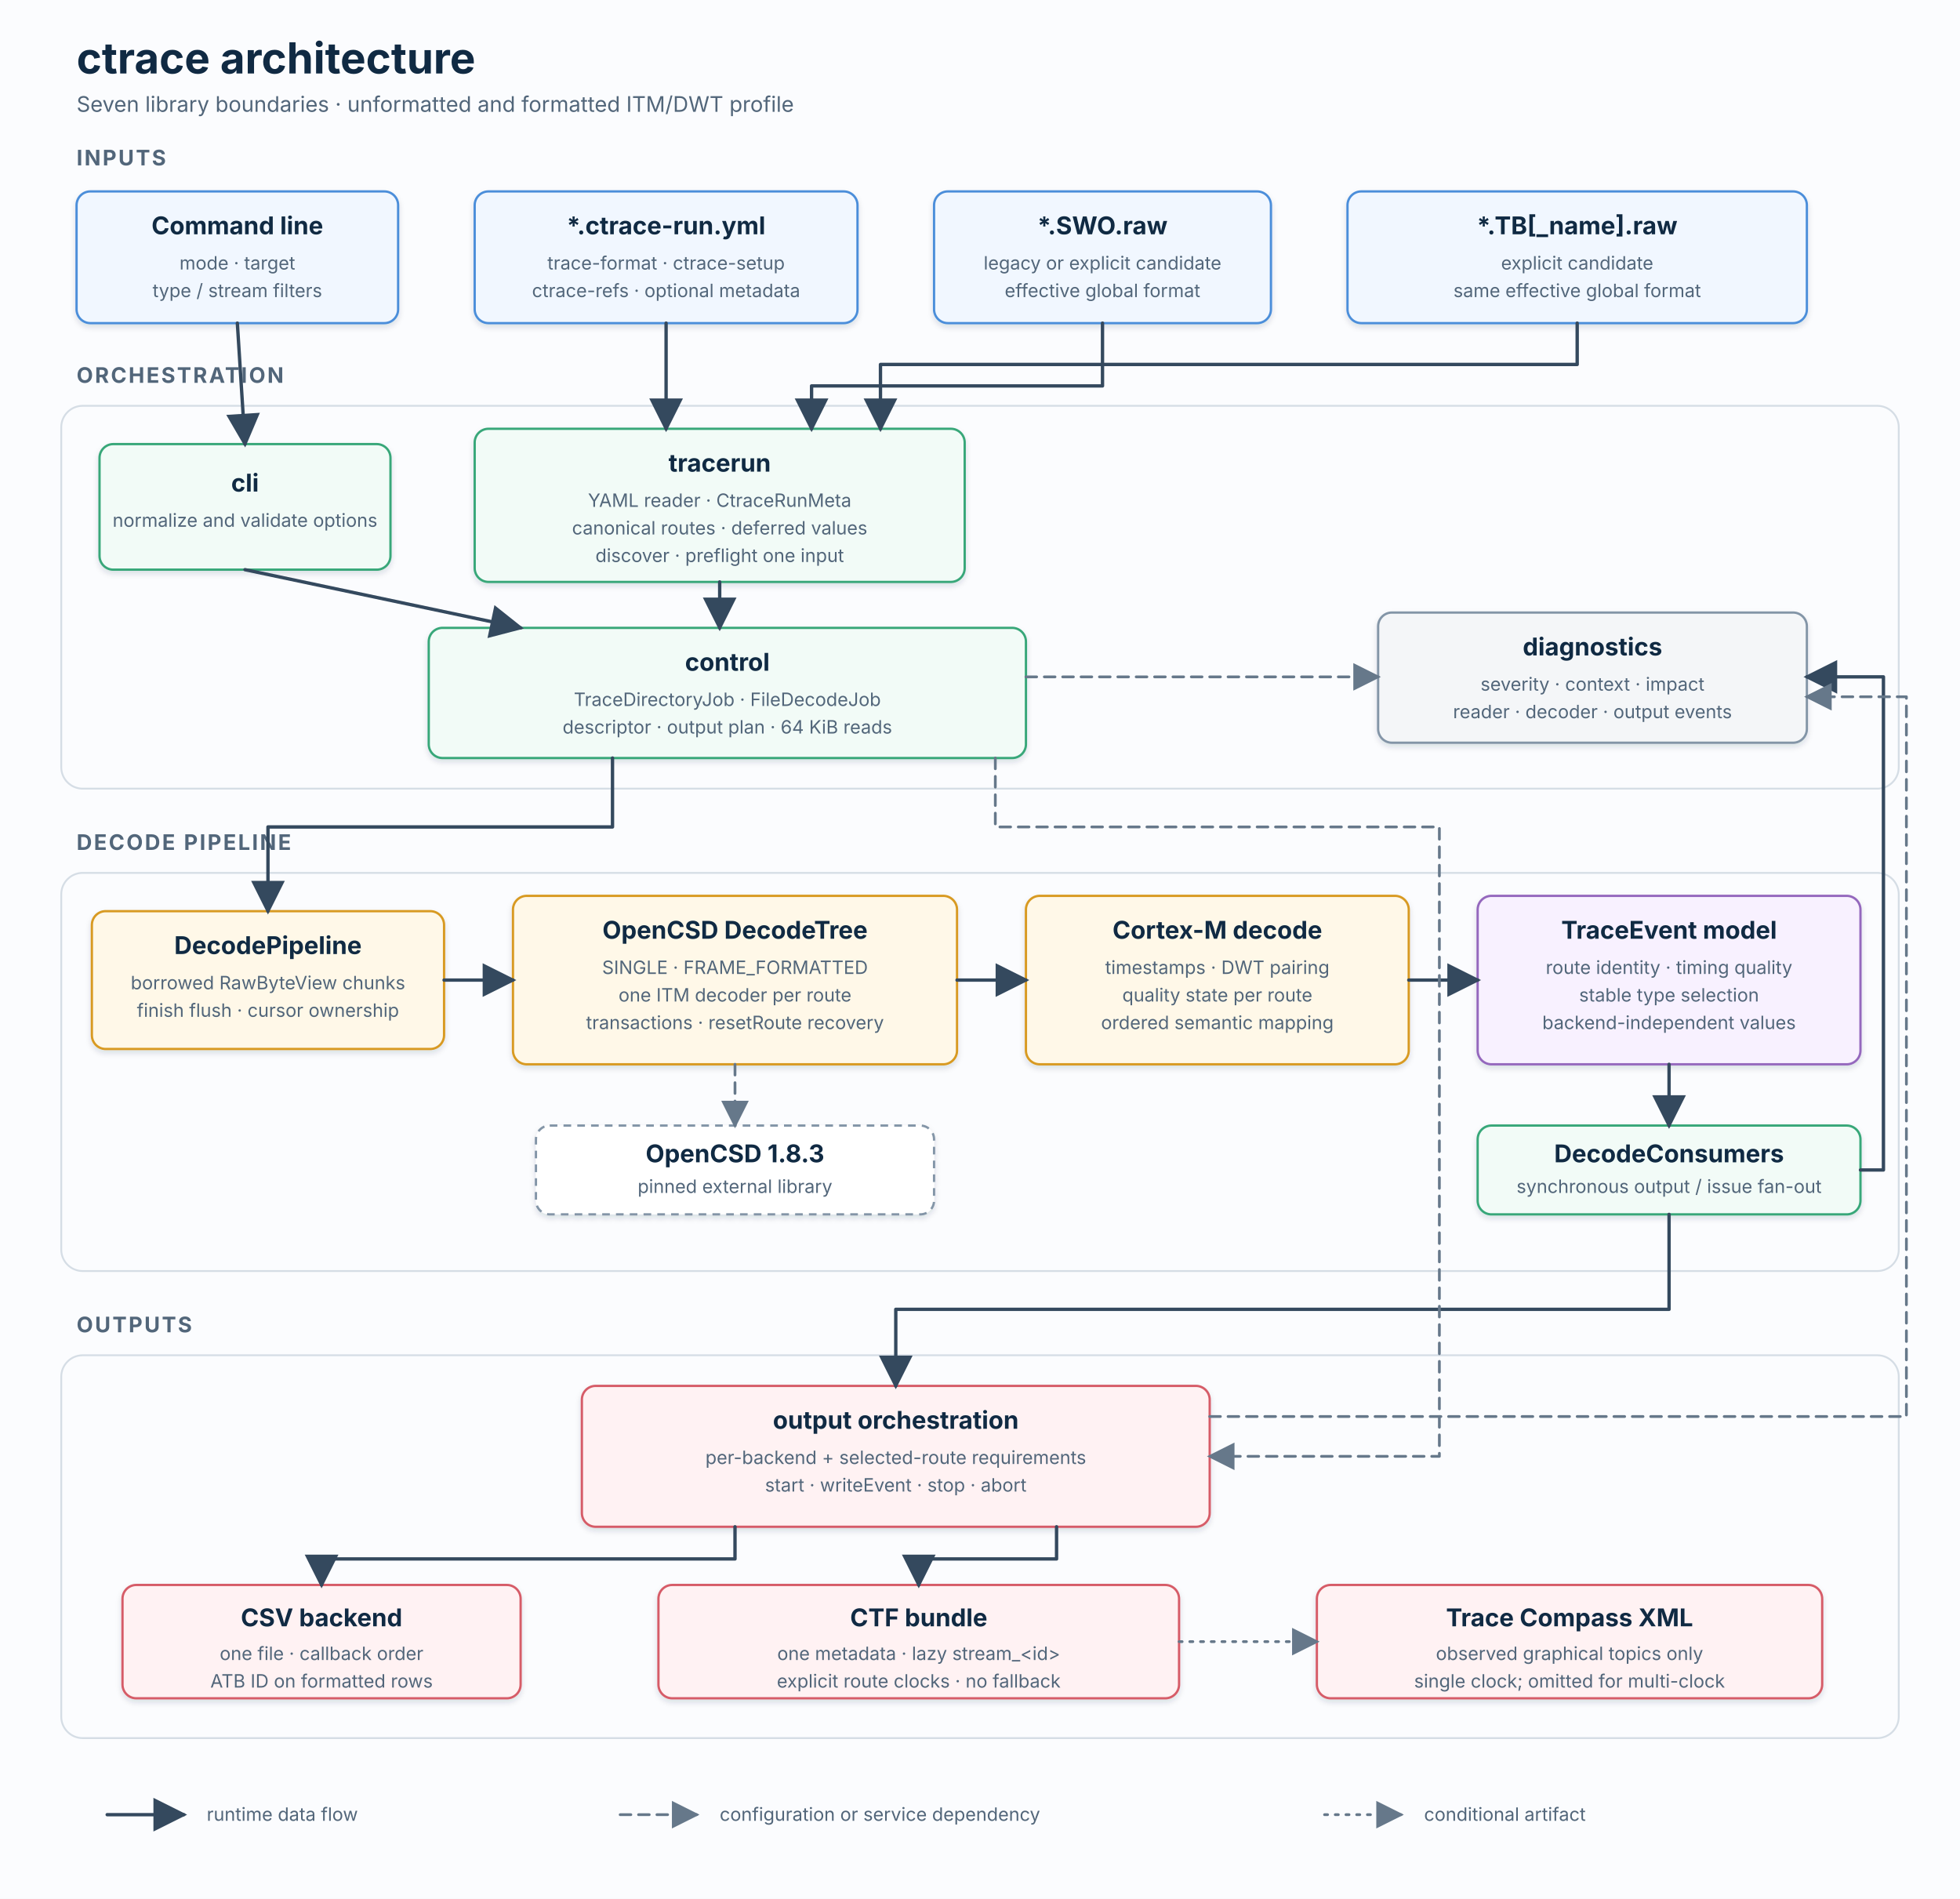
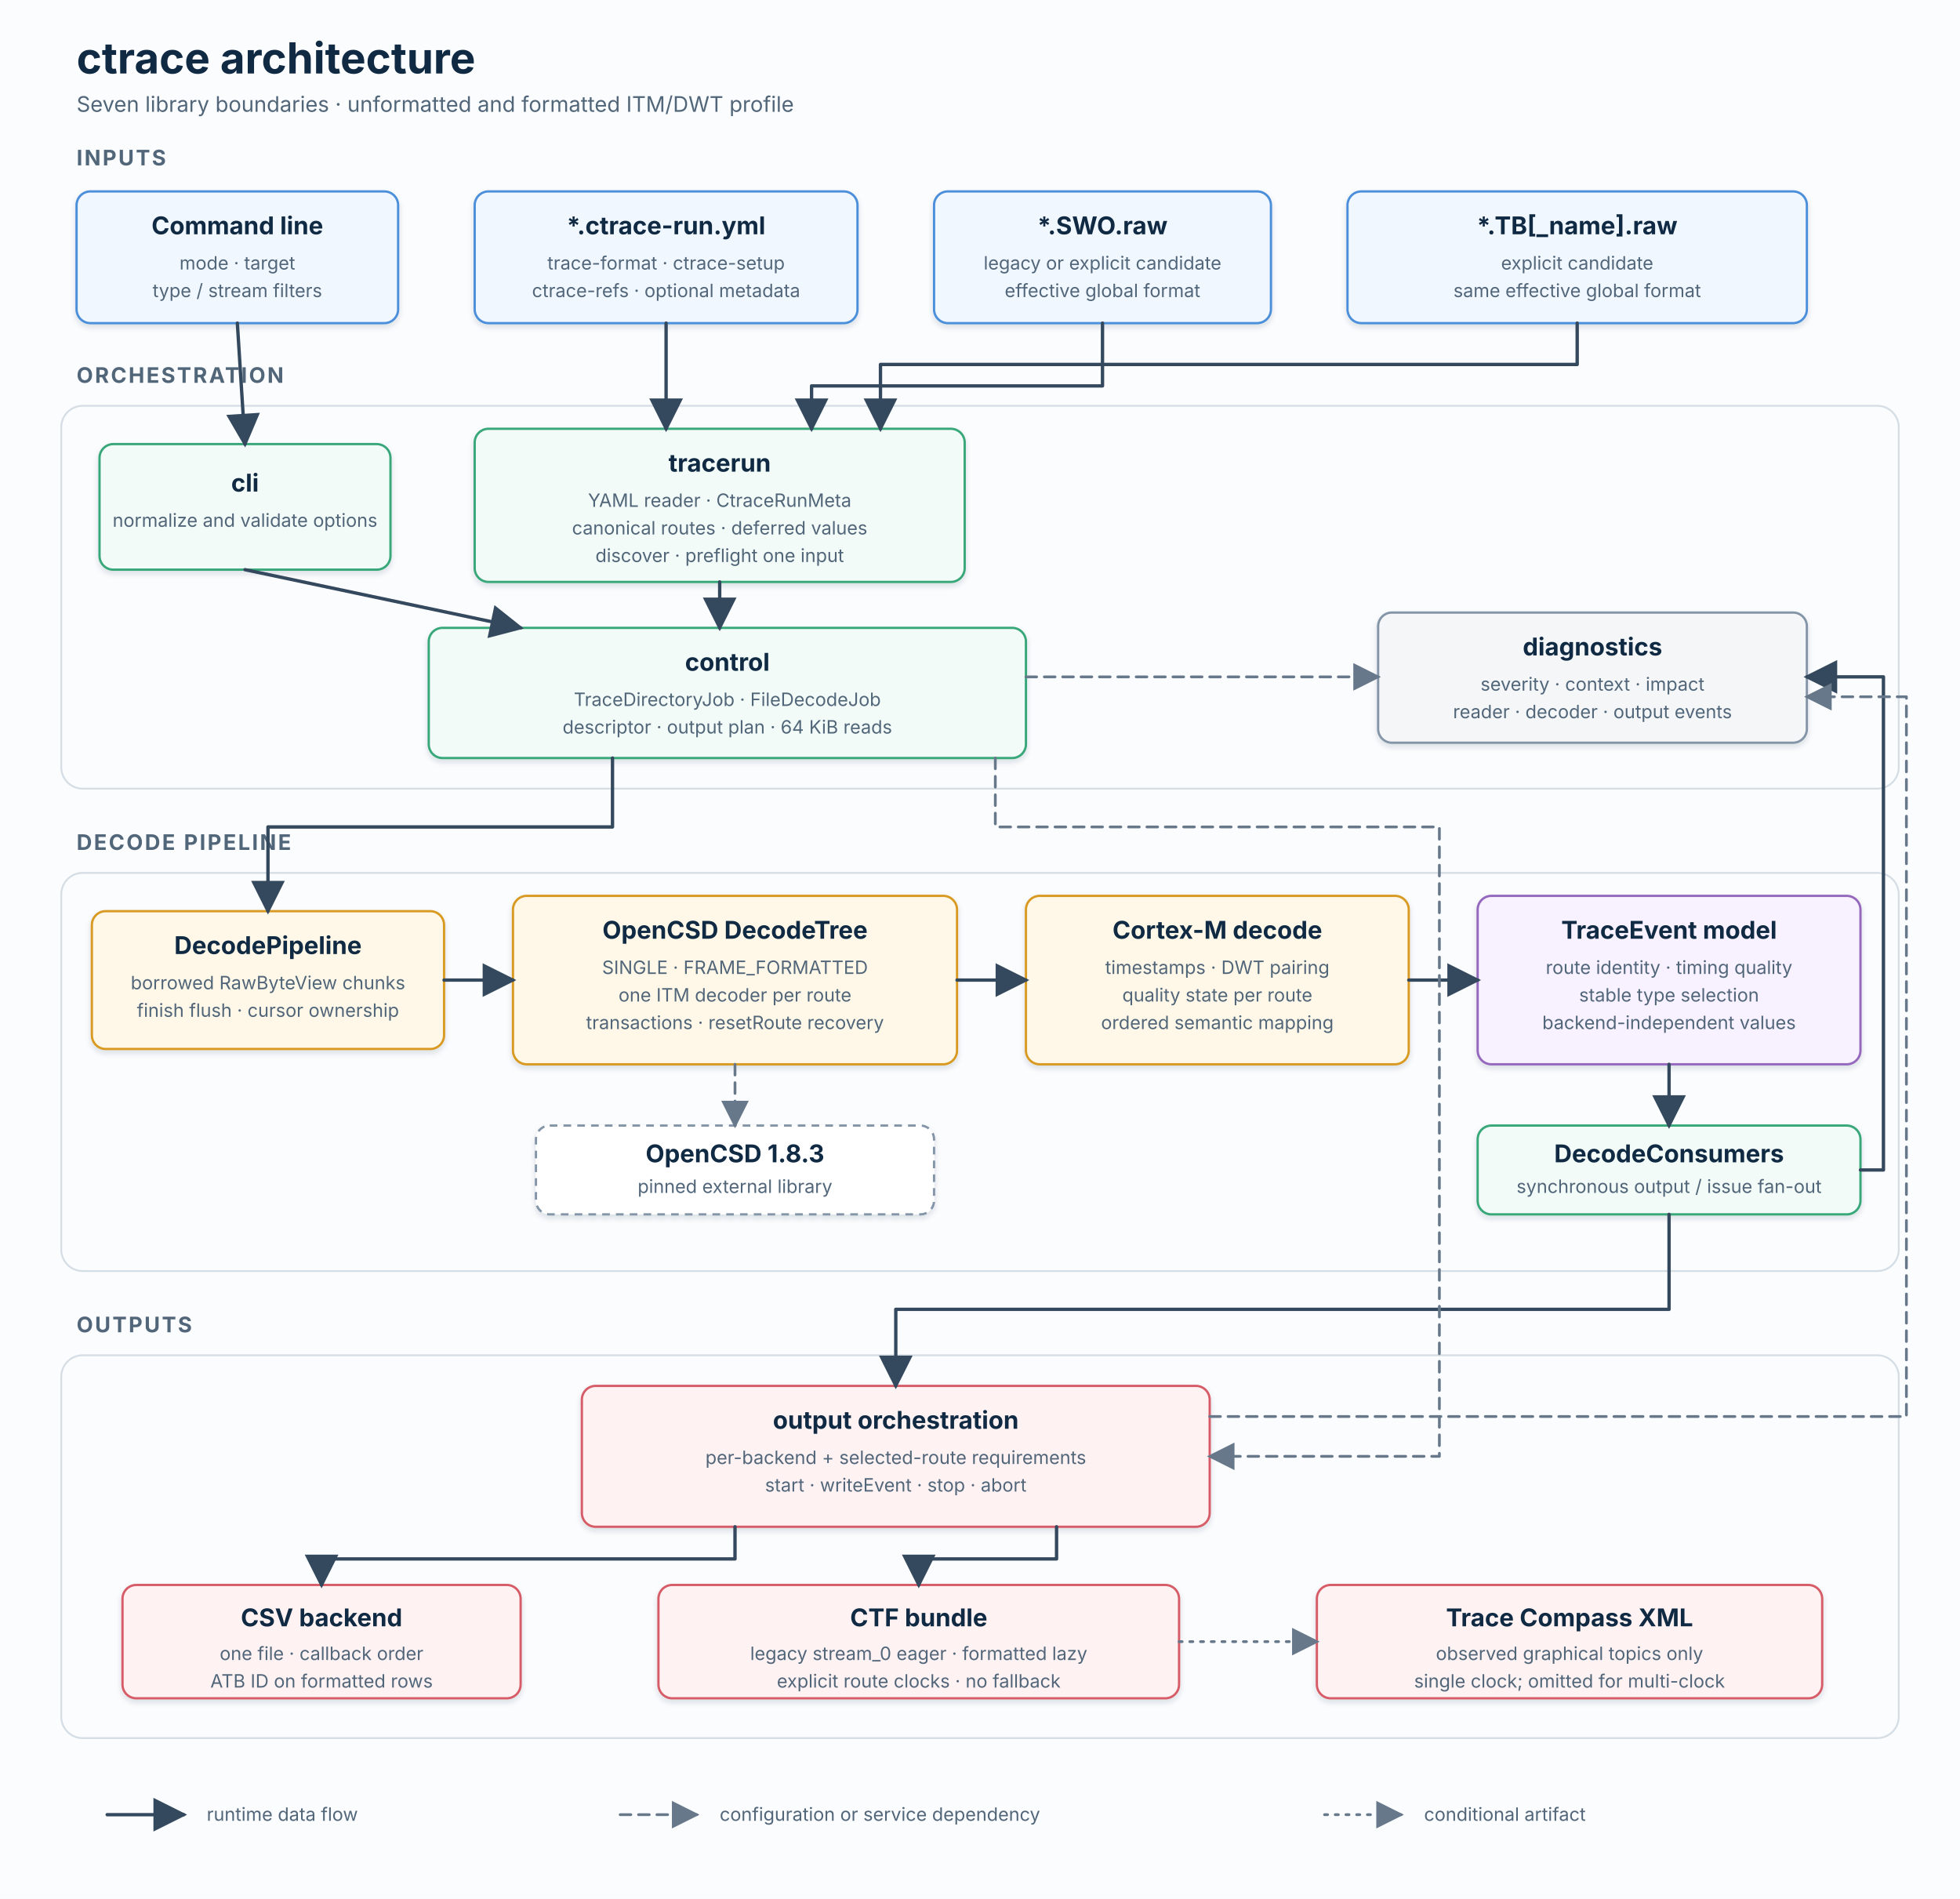
<svg xmlns="http://www.w3.org/2000/svg" width="1280" height="1240" viewBox="0 0 1280 1240" role="img" aria-labelledby="title description">
  <defs>
    <marker id="arrow" markerWidth="10" markerHeight="10" refX="9" refY="5" orient="auto">
      <path d="M 0 0 L 10 5 L 0 10 z" fill="#34495e" />
    </marker>
    <marker id="arrow-muted" markerWidth="10" markerHeight="10" refX="9" refY="5" orient="auto">
      <path d="M 0 0 L 10 5 L 0 10 z" fill="#66788a" />
    </marker>
    <filter id="shadow" x="-10%" y="-10%" width="120%" height="130%">
      <feDropShadow dx="0" dy="2" stdDeviation="2" flood-color="#102a43" flood-opacity="0.14" />
    </filter>
    <style>
      text { font-family: Inter, "Segoe UI", Arial, sans-serif; fill: #102a43; }
      .title { font-size: 28px; font-weight: 700; }
      .subtitle { font-size: 14px; fill: #52667a; }
      .section { font-size: 14px; font-weight: 700; letter-spacing: 1.2px; fill: #52667a; }
      .box { stroke-width: 1.5; rx: 9; filter: url(#shadow); }
      .box-title { font-size: 16px; font-weight: 700; text-anchor: middle; }
      .box-detail { font-size: 12px; text-anchor: middle; fill: #52667a; }
      .input { fill: #f1f7ff; stroke: #4c8eda; }
      .control { fill: #f2fbf7; stroke: #37a779; }
      .decode { fill: #fff8e8; stroke: #d89a22; }
      .model { fill: #f8f1ff; stroke: #9467bd; }
      .output { fill: #fff2f3; stroke: #d65c67; }
      .support { fill: #f4f6f8; stroke: #8395a7; }
      .external { fill: #ffffff; stroke: #8395a7; stroke-dasharray: 5 4; }
      .flow { fill: none; stroke: #34495e; stroke-width: 2.2; marker-end: url(#arrow); }
      .dependency { fill: none; stroke: #66788a; stroke-width: 1.8; stroke-dasharray: 7 5;
                    marker-end: url(#arrow-muted); }
      .conditional { fill: none; stroke: #66788a; stroke-width: 1.8; stroke-dasharray: 2 5;
                     marker-end: url(#arrow-muted); }
      .flow, .dependency, .conditional { stroke-linecap: round; stroke-linejoin: round; }
      .group { fill: none; stroke: #d5dde5; stroke-width: 1.2; rx: 14; }
      .legend { font-size: 12px; fill: #52667a; }
    </style>
  </defs>
  <rect width="1280" height="1240" fill="#fbfcfe" />
  <text x="50" y="48" class="title">ctrace architecture</text>
  <text x="50" y="73" class="subtitle">Seven library boundaries · unformatted and formatted ITM/DWT profile</text>
  <text x="50" y="108" class="section">INPUTS</text>
  <rect x="50" y="125" width="210" height="86" class="box input" />
  <text x="155" y="153" class="box-title">Command line</text>
  <text x="155" y="176" class="box-detail">mode · target</text>
  <text x="155" y="194" class="box-detail">type / stream filters</text>
  <rect x="310" y="125" width="250" height="86" class="box input" />
  <text x="435" y="153" class="box-title">*.ctrace-run.yml</text>
  <text x="435" y="176" class="box-detail">trace-format · ctrace-setup</text>
  <text x="435" y="194" class="box-detail">ctrace-refs · optional metadata</text>
  <rect x="610" y="125" width="220" height="86" class="box input" />
  <text x="720" y="153" class="box-title">*.SWO.raw</text>
  <text x="720" y="176" class="box-detail">legacy or explicit candidate</text>
  <text x="720" y="194" class="box-detail">effective global format</text>
  <rect x="880" y="125" width="300" height="86" class="box input" />
  <text x="1030" y="153" class="box-title">*.TB[_name].raw</text>
  <text x="1030" y="176" class="box-detail">explicit candidate</text>
  <text x="1030" y="194" class="box-detail">same effective global format</text>
  <text x="50" y="250" class="section">ORCHESTRATION</text>
  <rect x="40" y="265" width="1200" height="250" class="group" />
  <rect x="65" y="290" width="190" height="82" class="box control" />
  <text x="160" y="321" class="box-title">cli</text>
  <text x="160" y="344" class="box-detail">normalize and validate options</text>
  <rect x="310" y="280" width="320" height="100" class="box control" />
  <text x="470" y="308" class="box-title">tracerun</text>
  <text x="470" y="331" class="box-detail">YAML reader · CtraceRunMeta</text>
  <text x="470" y="349" class="box-detail">canonical routes · deferred values</text>
  <text x="470" y="367" class="box-detail">discover · preflight one input</text>
  <rect x="280" y="410" width="390" height="85" class="box control" />
  <text x="475" y="438" class="box-title">control</text>
  <text x="475" y="461" class="box-detail">TraceDirectoryJob · FileDecodeJob</text>
  <text x="475" y="479" class="box-detail">descriptor · output plan · 64 KiB reads</text>
  <rect x="900" y="400" width="280" height="85" class="box support" />
  <text x="1040" y="428" class="box-title">diagnostics</text>
  <text x="1040" y="451" class="box-detail">severity · context · impact</text>
  <text x="1040" y="469" class="box-detail">reader · decoder · output events</text>
  <path d="M 155 211 L 160 290" class="flow" />
  <path d="M 435 211 L 435 280" class="flow" />
  <path d="M 720 211 L 720 252 L 530 252 L 530 280" class="flow" />
  <path d="M 1030 211 L 1030 238 L 575 238 L 575 280" class="flow" />
  <path d="M 160 372 L 340 410" class="flow" />
  <path d="M 470 380 L 470 410" class="flow" />
  <path d="M 670 442 L 900 442" class="dependency" />
  <text x="50" y="555" class="section">DECODE PIPELINE</text>
  <rect x="40" y="570" width="1200" height="260" class="group" />
  <rect x="60" y="595" width="230" height="90" class="box decode" />
  <text x="175" y="623" class="box-title">DecodePipeline</text>
  <text x="175" y="646" class="box-detail">borrowed RawByteView chunks</text>
  <text x="175" y="664" class="box-detail">finish flush · cursor ownership</text>
  <rect x="335" y="585" width="290" height="110" class="box decode" />
  <text x="480" y="613" class="box-title">OpenCSD DecodeTree</text>
  <text x="480" y="636" class="box-detail">SINGLE · FRAME_FORMATTED</text>
  <text x="480" y="654" class="box-detail">one ITM decoder per route</text>
  <text x="480" y="672" class="box-detail">transactions · resetRoute recovery</text>
  <rect x="670" y="585" width="250" height="110" class="box decode" />
  <text x="795" y="613" class="box-title">Cortex-M decode</text>
  <text x="795" y="636" class="box-detail">timestamps · DWT pairing</text>
  <text x="795" y="654" class="box-detail">quality state per route</text>
  <text x="795" y="672" class="box-detail">ordered semantic mapping</text>
  <rect x="965" y="585" width="250" height="110" class="box model" />
  <text x="1090" y="613" class="box-title">TraceEvent model</text>
  <text x="1090" y="636" class="box-detail">route identity · timing quality</text>
  <text x="1090" y="654" class="box-detail">stable type selection</text>
  <text x="1090" y="672" class="box-detail">backend-independent values</text>
  <rect x="350" y="735" width="260" height="58" class="box external" />
  <text x="480" y="759" class="box-title">OpenCSD 1.8.3</text>
  <text x="480" y="779" class="box-detail">pinned external library</text>
  <rect x="965" y="735" width="250" height="58" class="box control" />
  <text x="1090" y="759" class="box-title">DecodeConsumers</text>
  <text x="1090" y="779" class="box-detail">synchronous output / issue fan-out</text>
  <path d="M 400 495 L 400 540 L 175 540 L 175 595" class="flow" />
  <path d="M 290 640 L 335 640" class="flow" />
  <path d="M 625 640 L 670 640" class="flow" />
  <path d="M 920 640 L 965 640" class="flow" />
  <path d="M 480 695 L 480 735" class="dependency" />
  <path d="M 1090 695 L 1090 735" class="flow" />
  <path d="M 1215 764 L 1230 764 L 1230 442 L 1180 442" class="flow" />
  <text x="50" y="870" class="section">OUTPUTS</text>
  <rect x="40" y="885" width="1200" height="250" class="group" />
  <rect x="380" y="905" width="410" height="92" class="box output" />
  <text x="585" y="933" class="box-title">output orchestration</text>
  <text x="585" y="956" class="box-detail">per-backend + selected-route requirements</text>
  <text x="585" y="974" class="box-detail">start · writeEvent · stop · abort</text>
  <rect x="80" y="1035" width="260" height="74" class="box output" />
  <text x="210" y="1062" class="box-title">CSV backend</text>
  <text x="210" y="1084" class="box-detail">one file · callback order</text>
  <text x="210" y="1102" class="box-detail">ATB ID on formatted rows</text>
  <rect x="430" y="1035" width="340" height="74" class="box output" />
  <text x="600" y="1062" class="box-title">CTF bundle</text>
-   <text x="600" y="1084" class="box-detail">one metadata · lazy stream_&lt;id&gt;</text>
+   <text x="600" y="1084" class="box-detail">legacy stream_0 eager · formatted lazy</text>
  <text x="600" y="1102" class="box-detail">explicit route clocks · no fallback</text>
  <rect x="860" y="1035" width="330" height="74" class="box output" />
  <text x="1025" y="1062" class="box-title">Trace Compass XML</text>
  <text x="1025" y="1084" class="box-detail">observed graphical topics only</text>
  <text x="1025" y="1102" class="box-detail">single clock; omitted for multi-clock</text>
  <path d="M 1090 793 L 1090 855 L 585 855 L 585 905" class="flow" />
  <path d="M 650 495 L 650 540 L 940 540 L 940 951 L 790 951" class="dependency" />
  <path d="M 480 997 L 480 1018 L 210 1018 L 210 1035" class="flow" />
  <path d="M 690 997 L 690 1018 L 600 1018 L 600 1035" class="flow" />
  <path d="M 770 1072 L 860 1072" class="conditional" />
  <path d="M 790 925 L 1245 925 L 1245 455 L 1180 455" class="dependency" />
  <line x1="70" y1="1185" x2="120" y2="1185" class="flow" />
  <text x="135" y="1189" class="legend">runtime data flow</text>
  <line x1="405" y1="1185" x2="455" y2="1185" class="dependency" />
  <text x="470" y="1189" class="legend">configuration or service dependency</text>
  <line x1="865" y1="1185" x2="915" y2="1185" class="conditional" />
  <text x="930" y="1189" class="legend">conditional artifact</text>
</svg>
